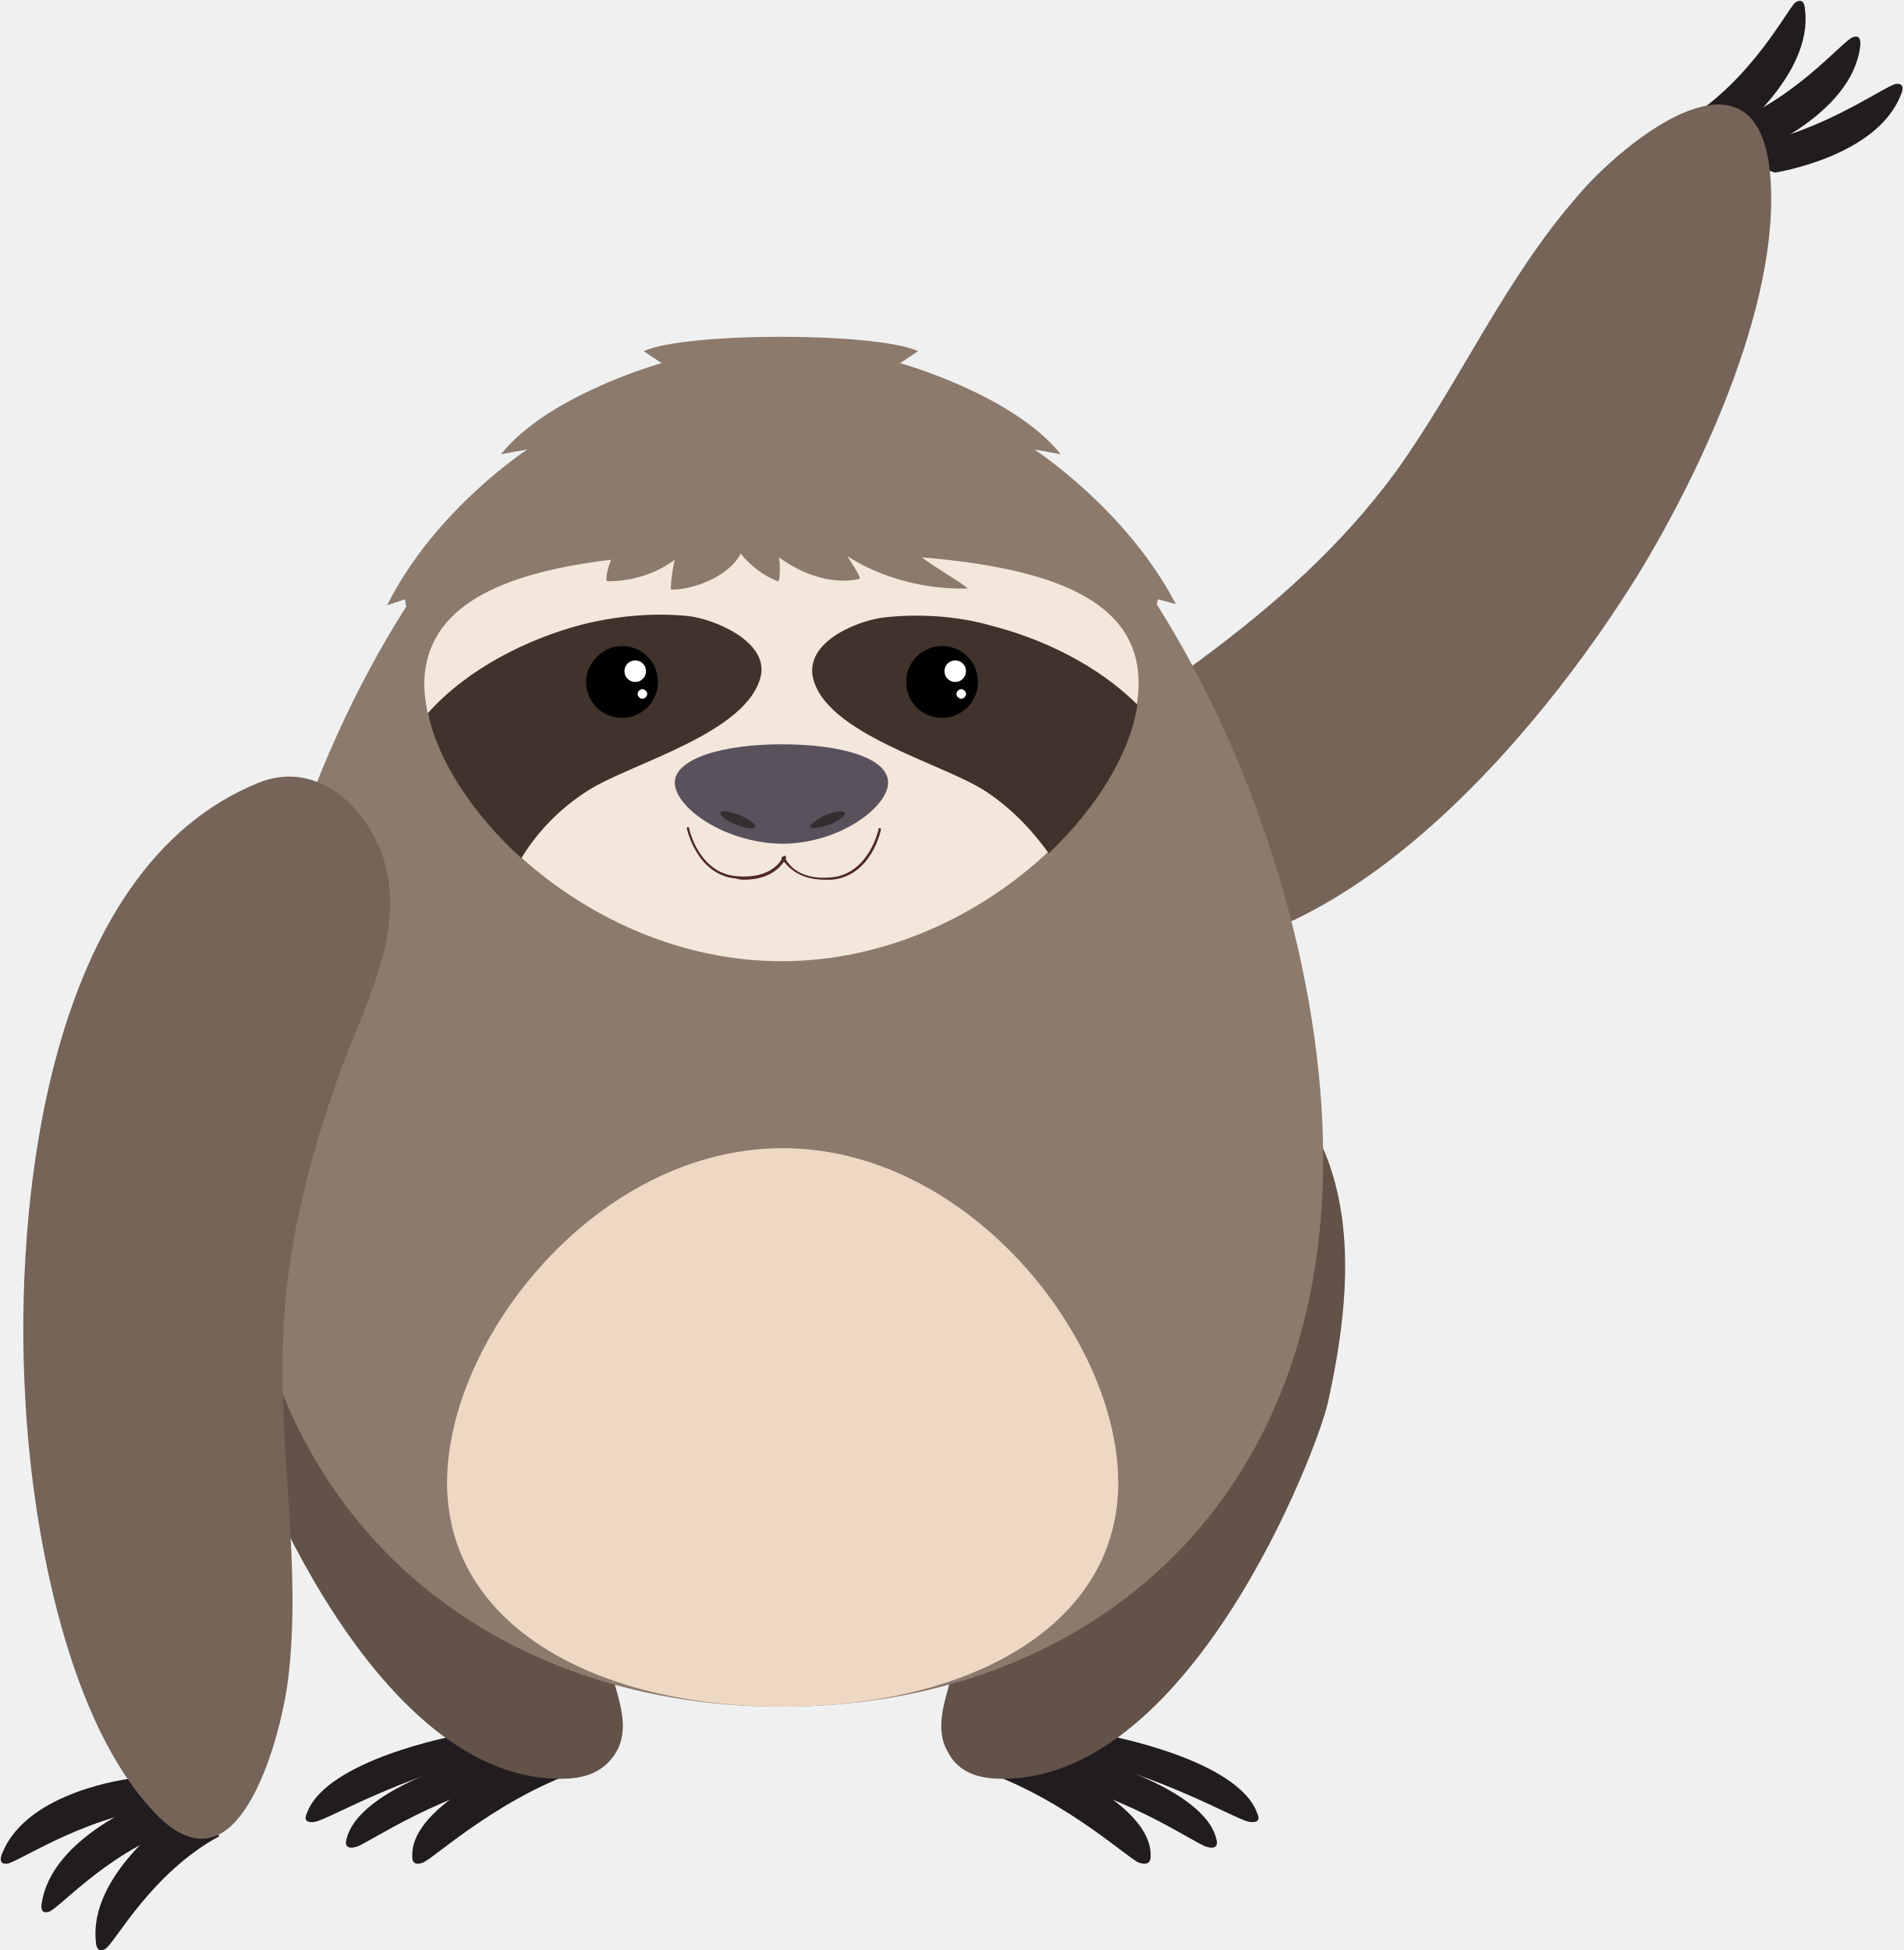
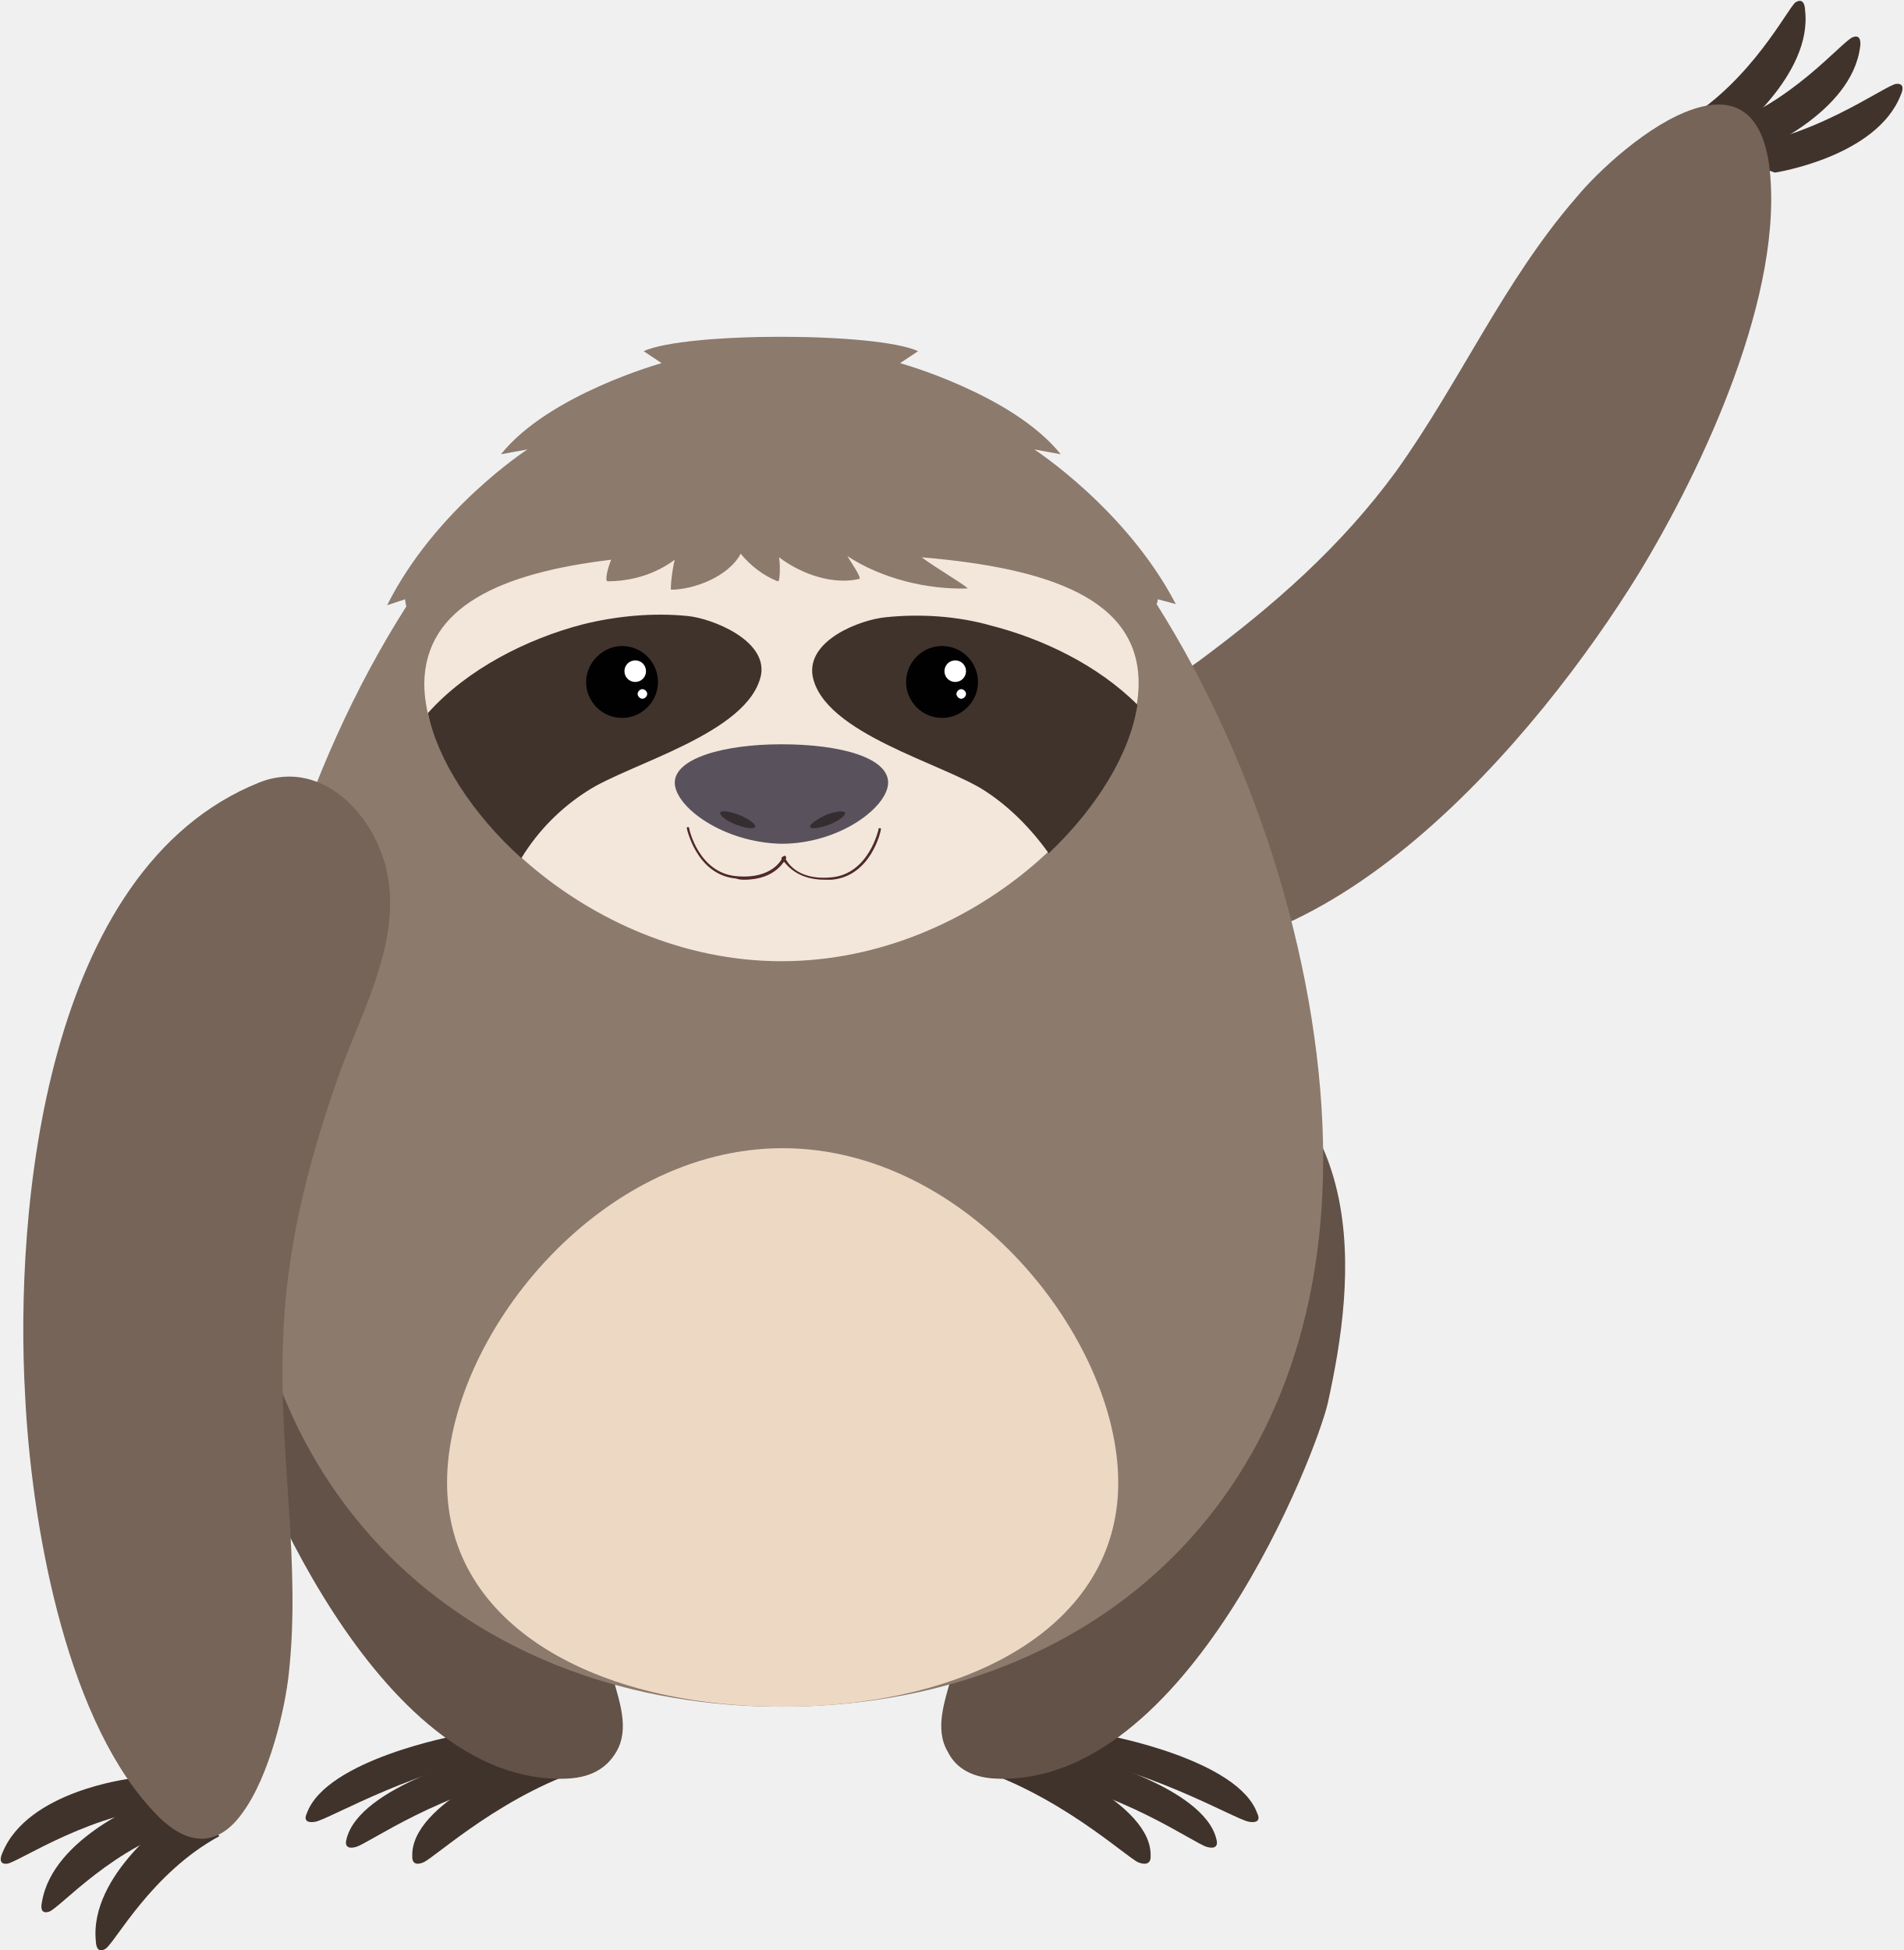
<svg xmlns="http://www.w3.org/2000/svg" version="1.1" id="Calque_1" x="0px" y="0px" viewBox="0 0 158.8 162.7" style="enable-background:new 0 0 158.8 162.7;" xml:space="preserve">
  <style type="text/css">
- 	.st0{fill:#211C20;}
+ 	.st0{fill:#40332C;}
	.st1{fill:#766458;}
	.st2{fill:#625247;}
	.st3{fill:#8C7A6D;}
	.st4{fill:#EDD8C4;}
	.st5{fill:#F3E7DC;}
	.st6{fill:#59525C;}
	.st7{fill:#342E31;}
	.st8{fill:#40332C;}
	.st9{fill:#010101;}
	.st10{fill:#FFFFFF;}
	.st11{fill:#4F292C;}
</style>
  <path class="st0" d="M148.1,14.4c0,0,8.5-1.3,10.5-6.5c0,0,0.5-1-0.4-0.9c-0.9,0.1-7.4,4.9-13.8,5.2  C144.4,12.1,145.8,13.7,148.1,14.4" />
  <path class="st0" d="M146.5,12.7c0,0,8-3.2,8.7-8.8c0,0,0.2-1.1-0.6-0.8c-0.9,0.3-5.3,5.8-11.5,7.6  C143.2,10.7,144.1,12.6,146.5,12.7" />
  <path class="st0" d="M144.4,11.5c0,0,6.9-5.2,6.2-10.7c0,0,0-1.1-0.8-0.6c-0.7,0.6-3.6,6.4-9.1,9.8C140.7,9.9,142.1,12,144.4,11.5" />
  <path class="st1" d="M141.3,9.1c-3.7,1.2-8,5.2-9.8,7.4c-6,6.9-9.7,15.4-15,22.8c-4.6,6.3-10.2,11.2-16.4,15.8  c-4.4,3.2-10.3,6.1-12.8,11.2c-2.2,4.4-1.5,11.5,4.3,12.8c18.7,4.2,36.9-17.9,45.1-31.2c5.3-8.7,12.3-23.5,10.9-34.2  C146.9,8.9,144.3,8.1,141.3,9.1" />
  <path class="st0" d="M92.4,144.8c0,0,10.9,2,12.5,6.5c0,0,0.5,0.9-0.7,0.7c-1.2-0.2-8.8-4.8-17.1-5.8  C87.1,146.2,89.2,145,92.4,144.8" />
  <path class="st0" d="M89.9,146.4c0,0,10.6,2.6,11.6,7.1c0,0,0.3,0.9-0.8,0.6c-1.1-0.3-7.1-4.7-15.2-6.1  C85.5,148,86.8,146.4,89.9,146.4" />
  <path class="st0" d="M86.5,146.7c0,0,9.7,3.7,9.5,8.2c0,0,0.1,0.9-1,0.5c-1-0.4-6.8-5.9-14.4-8.1C80.7,147.3,83.4,146.4,86.5,146.7" />
  <path class="st2" d="M79.1,146.2c-1.2-2-0.2-4.4,0.3-6.4c0.6-2.5,1.1-5.1,1.6-7.6c1-5,1.7-10.1,1.5-15.1c-0.4-8.7-7.3-18.1-1.5-26.7  c1.6-2.3,5-4.4,8.7-5.4c2.7-0.8,5.5-0.7,8.2,0.2C115,90.9,113,107,110.8,117c-0.9,4.1-11.7,32.1-27.7,31.4  C80.7,148.3,79.6,147.2,79.1,146.2" />
  <path class="st0" d="M38.1,144.8c0,0-10.9,2-12.5,6.5c0,0-0.5,0.9,0.7,0.7c1.2-0.2,8.8-4.8,17.1-5.8C43.3,146.2,41.2,145,38.1,144.8  " />
  <path class="st0" d="M40.5,146.4c0,0-10.6,2.6-11.6,7.1c0,0-0.3,0.9,0.8,0.6c1.1-0.3,7.1-4.7,15.2-6.1  C44.9,148,43.7,146.4,40.5,146.4" />
  <path class="st0" d="M43.9,146.7c0,0-9.7,3.7-9.5,8.2c0,0-0.1,0.9,0.9,0.5c1-0.4,6.8-5.9,14.4-8.1C49.8,147.3,47.1,146.4,43.9,146.7  " />
  <path class="st2" d="M51.4,146.2c1.2-2,0.2-4.4-0.3-6.4c-0.6-2.5-1.1-5.1-1.6-7.6c-1-5-1.7-10.1-1.5-15.1c0.4-8.7,7.3-18.1,1.5-26.7  c-1.6-2.3-5-4.4-8.7-5.4c-2.7-0.8-5.5-0.7-8.2,0.2C15.5,90.9,17.5,107,19.6,117c0.9,4.1,11.7,32.1,27.7,31.4  C49.7,148.3,50.8,147.2,51.4,146.2" />
  <path class="st3" d="M33.9,50.6c-0.1-0.4-0.1-0.6-0.1-0.6l-1.5,0.5C36.3,42.5,44,37.5,44,37.5l-2.2,0.4c4-5,13.4-7.6,13.4-7.6  l-1.5-1c3.5-1.6,19.4-1.6,22.9,0l-1.5,1c0,0,9.4,2.6,13.4,7.6l-2.2-0.4c0,0,7.7,5,11.8,12.9L96.6,50c0,0,0,0.2-0.1,0.4  c8.6,13.6,13.9,31.2,13.9,46.3c0,29.4-20.2,45.7-45.2,45.7S20,126,20,96.7C20,81.6,25.3,64.1,33.9,50.6" />
  <path class="st4" d="M37.3,123.7c0,12,12.5,18.7,28,18.7s28-6.7,28-18.7c0-12-12.5-27.9-28-27.9S37.3,111.7,37.3,123.7" />
  <path class="st5" d="M51,46.7c-0.2,0.4-0.6,1.8-0.3,1.8c2,0,4-0.6,5.6-1.8c-0.2,0.7-0.4,2.5-0.3,2.5c1.9,0,4.8-1.1,5.8-3  c0.8,1,2,1.9,3.1,2.3c0.2,0.1,0.2-1.5,0.1-2c2,1.5,4.6,2.3,6.7,1.8c0.2-0.1-0.7-1.4-1-1.9c2.9,1.9,6.7,2.8,10,2.7  c0.3,0-2.6-1.7-3.8-2.6C87.6,47.4,95,50,95,57c0,9.4-13.3,23.2-29.8,23.2c-16.4,0-29.8-13.8-29.8-23.2C35.5,50.6,41.8,47.8,51,46.7" />
  <path class="st6" d="M56.3,65.3c0-2,4-3.2,8.9-3.2c4.9,0,8.9,1.1,8.9,3.2c0,2-4,5.1-8.9,5.1C60.3,70.3,56.3,67.3,56.3,65.3" />
  <path class="st7" d="M67.6,69c0.1,0.2,0.8,0.1,1.6-0.2c0.8-0.3,1.4-0.8,1.3-1c-0.1-0.2-0.8-0.1-1.6,0.2C68.1,68.4,67.5,68.8,67.6,69  " />
  <path class="st7" d="M63,69c-0.1,0.2-0.8,0.1-1.6-0.2c-0.8-0.3-1.4-0.8-1.3-1c0.1-0.2,0.8-0.1,1.6,0.2C62.6,68.4,63.1,68.8,63,69" />
  <path class="st8" d="M82.2,66c-3.5-2.3-13.5-4.8-14.4-9.6c-0.5-3,4-4.7,6.1-4.9c2.9-0.3,6-0.1,8.8,0.7c4.3,1.1,8.9,3.3,12.2,6.6  c-0.6,4-3.3,8.5-7.4,12.4C86,69.1,84.2,67.3,82.2,66" />
  <path class="st8" d="M35.7,59.5c3.3-3.7,8.3-6.2,12.9-7.4c2.8-0.7,5.9-1,8.8-0.7c2,0.2,6.6,2,6.1,4.9C62.5,61.2,52.5,63.7,49,66  c-2.2,1.4-4.1,3.3-5.5,5.6C39.4,67.9,36.5,63.4,35.7,59.5" />
  <path class="st9" d="M75.6,56.9c0,1.6,1.3,3,3,3c1.6,0,3-1.3,3-3c0-1.6-1.3-3-3-3C76.9,53.9,75.6,55.3,75.6,56.9" />
  <path class="st10" d="M78.8,56c0,0.5,0.4,0.9,0.9,0.9c0.5,0,0.9-0.4,0.9-0.9c0-0.5-0.4-0.9-0.9-0.9C79.2,55.1,78.8,55.5,78.8,56" />
  <path class="st10" d="M79.8,57.9c0,0.2,0.2,0.4,0.4,0.4s0.4-0.2,0.4-0.4c0-0.2-0.2-0.4-0.4-0.4S79.8,57.7,79.8,57.9" />
  <path class="st9" d="M48.9,56.9c0,1.6,1.3,3,3,3c1.6,0,3-1.3,3-3c0-1.6-1.3-3-3-3C50.3,53.9,48.9,55.3,48.9,56.9" />
  <path class="st10" d="M52.1,56c0,0.5,0.4,0.9,0.9,0.9c0.5,0,0.9-0.4,0.9-0.9c0-0.5-0.4-0.9-0.9-0.9C52.5,55.1,52.1,55.5,52.1,56" />
  <path class="st10" d="M53.2,57.9c0,0.2,0.2,0.4,0.4,0.4s0.4-0.2,0.4-0.4c0-0.2-0.2-0.4-0.4-0.4S53.2,57.7,53.2,57.9" />
  <path class="st0" d="M10.9,148.4c0,0-8.6,1-10.7,6.2c0,0-0.5,1,0.4,0.9c0.9-0.1,7.5-4.6,14-4.7C14.5,150.8,13.2,149.1,10.9,148.4" />
  <path class="st0" d="M12.5,150.2c0,0-8.1,3-9,8.5c0,0-0.3,1.1,0.6,0.8s5.5-5.6,11.7-7.2C15.7,152.2,14.8,150.3,12.5,150.2" />
  <path class="st0" d="M14.5,151.5c0,0-7.1,4.9-6.5,10.5c0,0,0,1.1,0.8,0.6c0.8-0.5,3.8-6.3,9.5-9.4C18.2,153.1,16.8,151,14.5,151.5" />
  <path class="st1" d="M20.2,151.3c2.3-3.1,3.6-8.8,3.9-11.7c1-9.1-0.8-18.2-0.5-27.3c0.2-7.8,2-15,4.6-22.4  c1.8-5.1,5.1-10.9,4.2-16.5c-0.7-4.9-5.3-10.3-10.8-8.1C3.7,72.5,1.2,101,2.1,116.5c0.5,10.2,3.2,26.3,10.4,34.3  C15.8,154.6,18.4,153.8,20.2,151.3" />
  <path class="st11" d="M68.8,73.4c0.2,0,0.4,0,0.6,0c3.3-0.3,4.1-4.1,4.1-4.2c0-0.1,0-0.1-0.1-0.1c-0.1,0-0.1,0-0.1,0.1  c0,0-0.8,3.7-3.9,4c-3.1,0.3-3.8-1.5-3.9-1.6c0-0.1-0.1-0.1-0.2-0.1c-0.1,0-0.1,0.1-0.1,0.2C65.4,71.7,66.1,73.4,68.8,73.4" />
  <path class="st11" d="M62.1,73.4c2.7,0,3.4-1.7,3.5-1.8c0-0.1,0-0.1-0.1-0.2c-0.1,0-0.1,0-0.2,0.1c0,0.1-0.8,1.9-3.9,1.6  c-3.1-0.3-3.9-3.9-3.9-4c0-0.1-0.1-0.1-0.1-0.1c-0.1,0-0.1,0.1-0.1,0.1c0,0,0.8,3.9,4.1,4.2C61.7,73.4,61.9,73.4,62.1,73.4" />
</svg>
